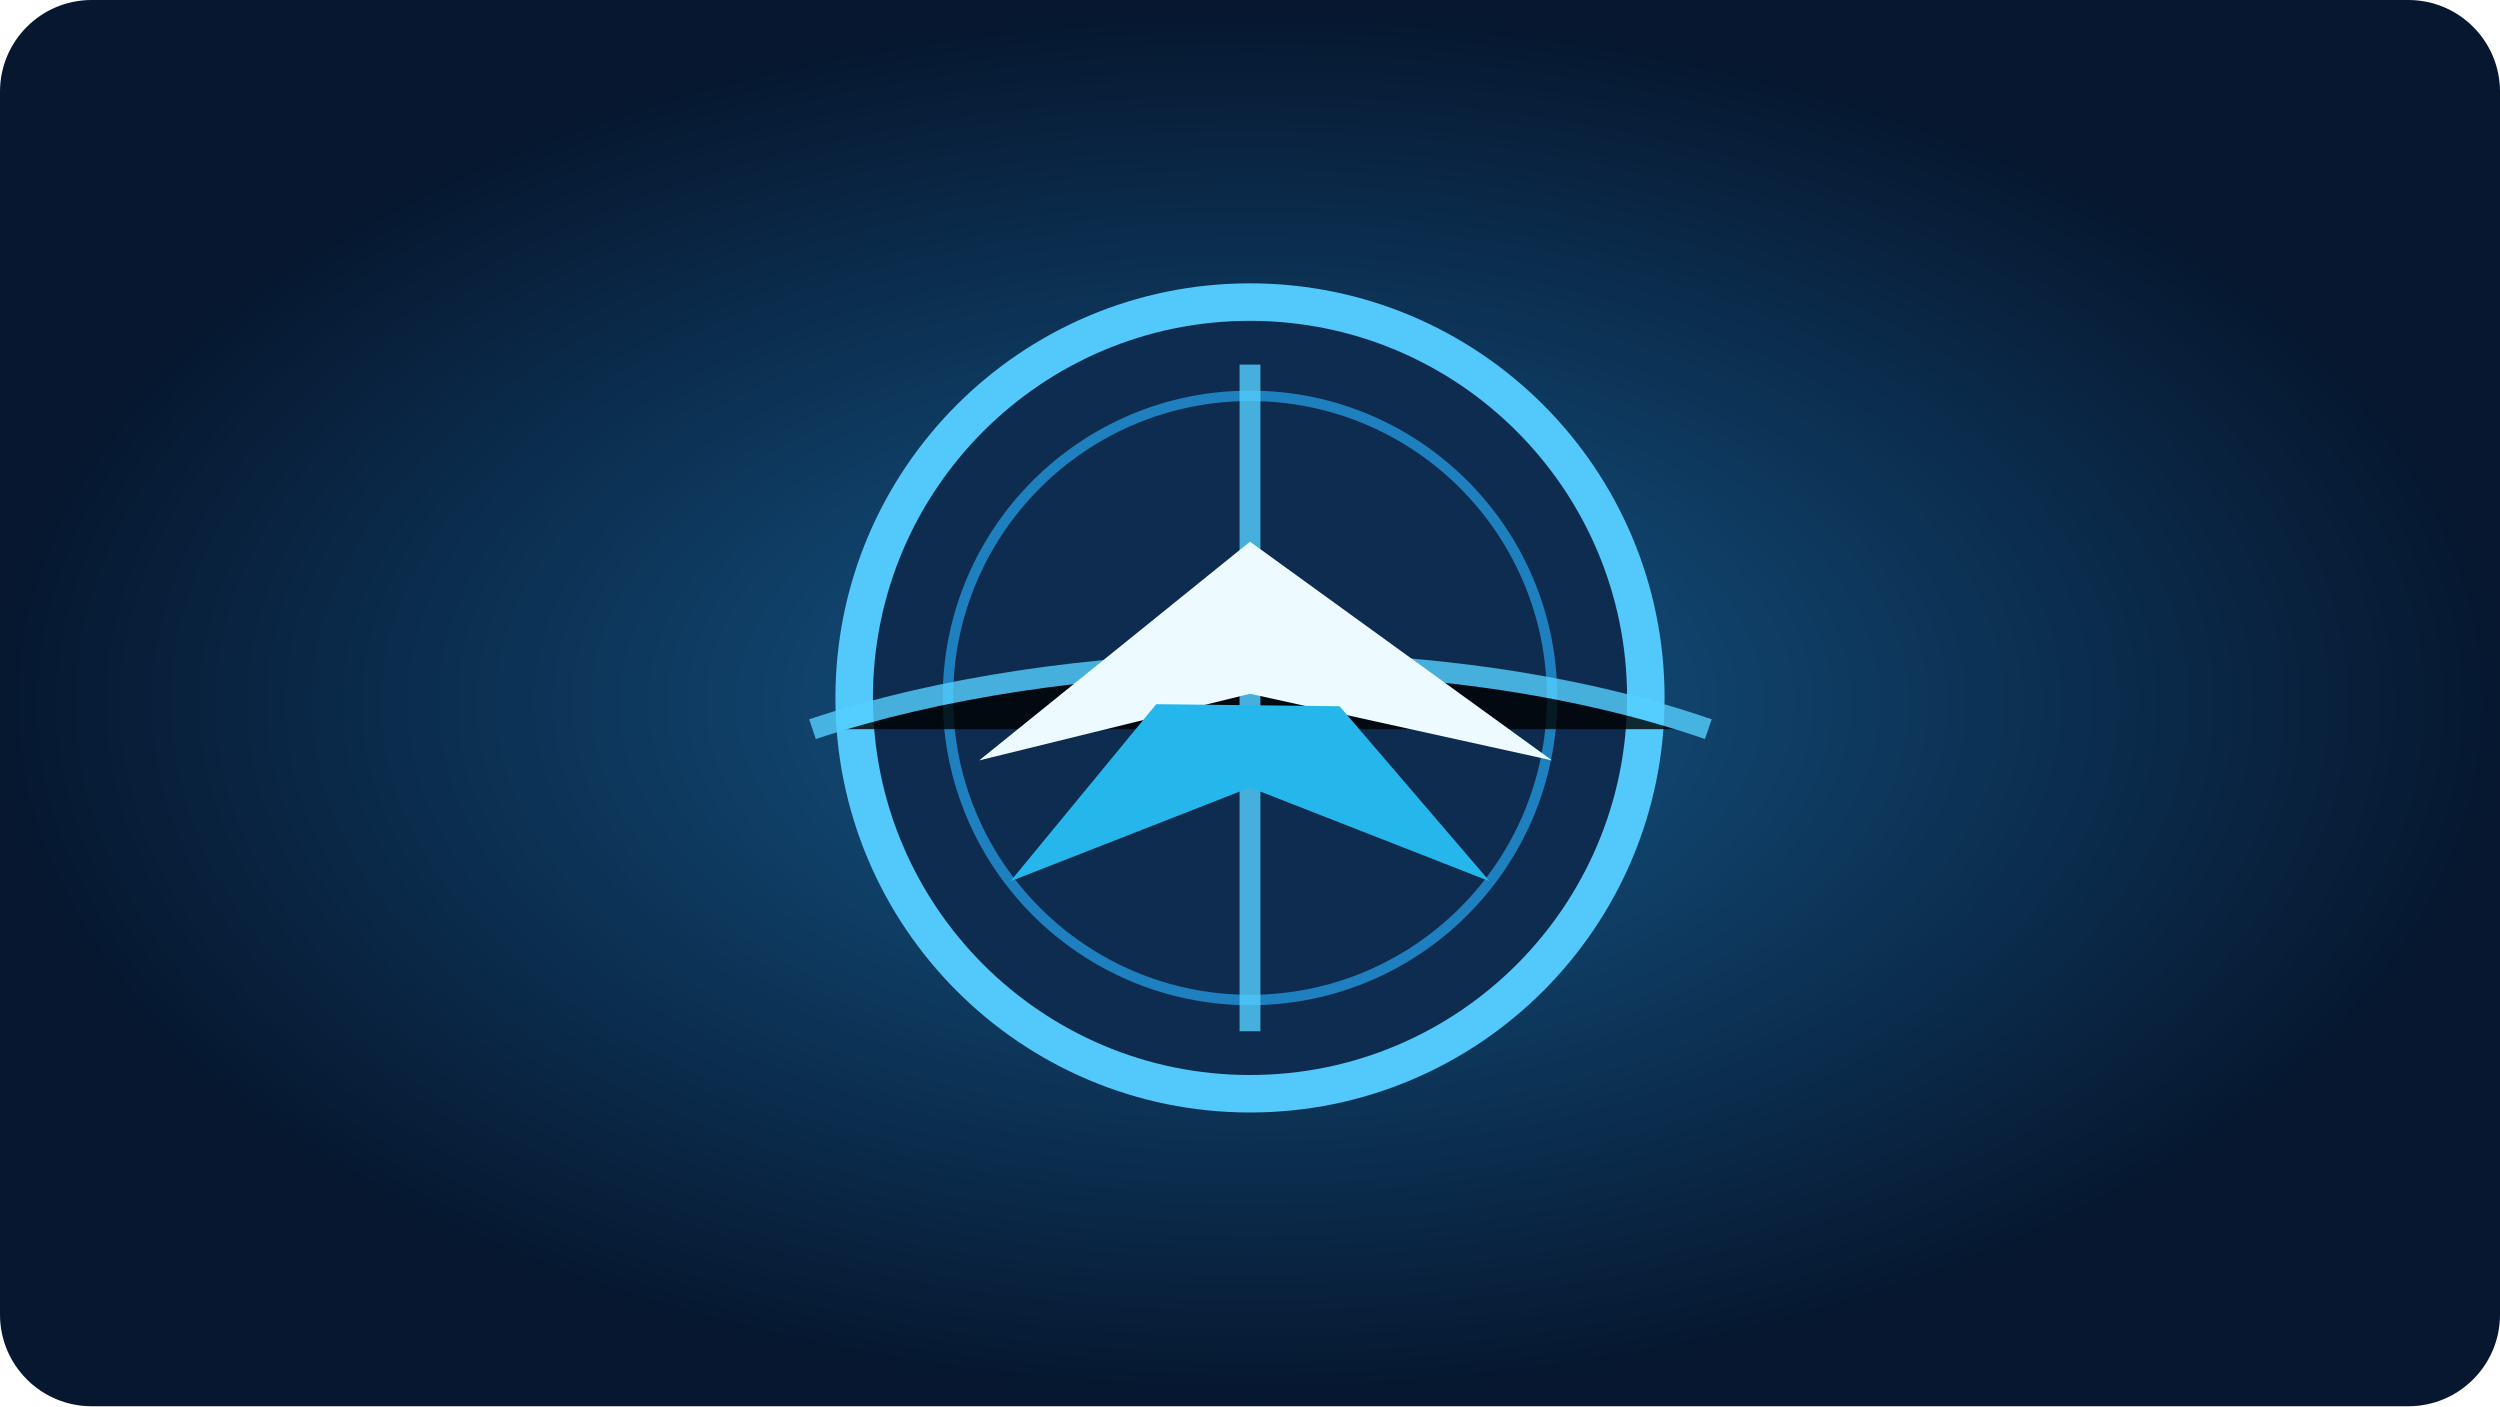
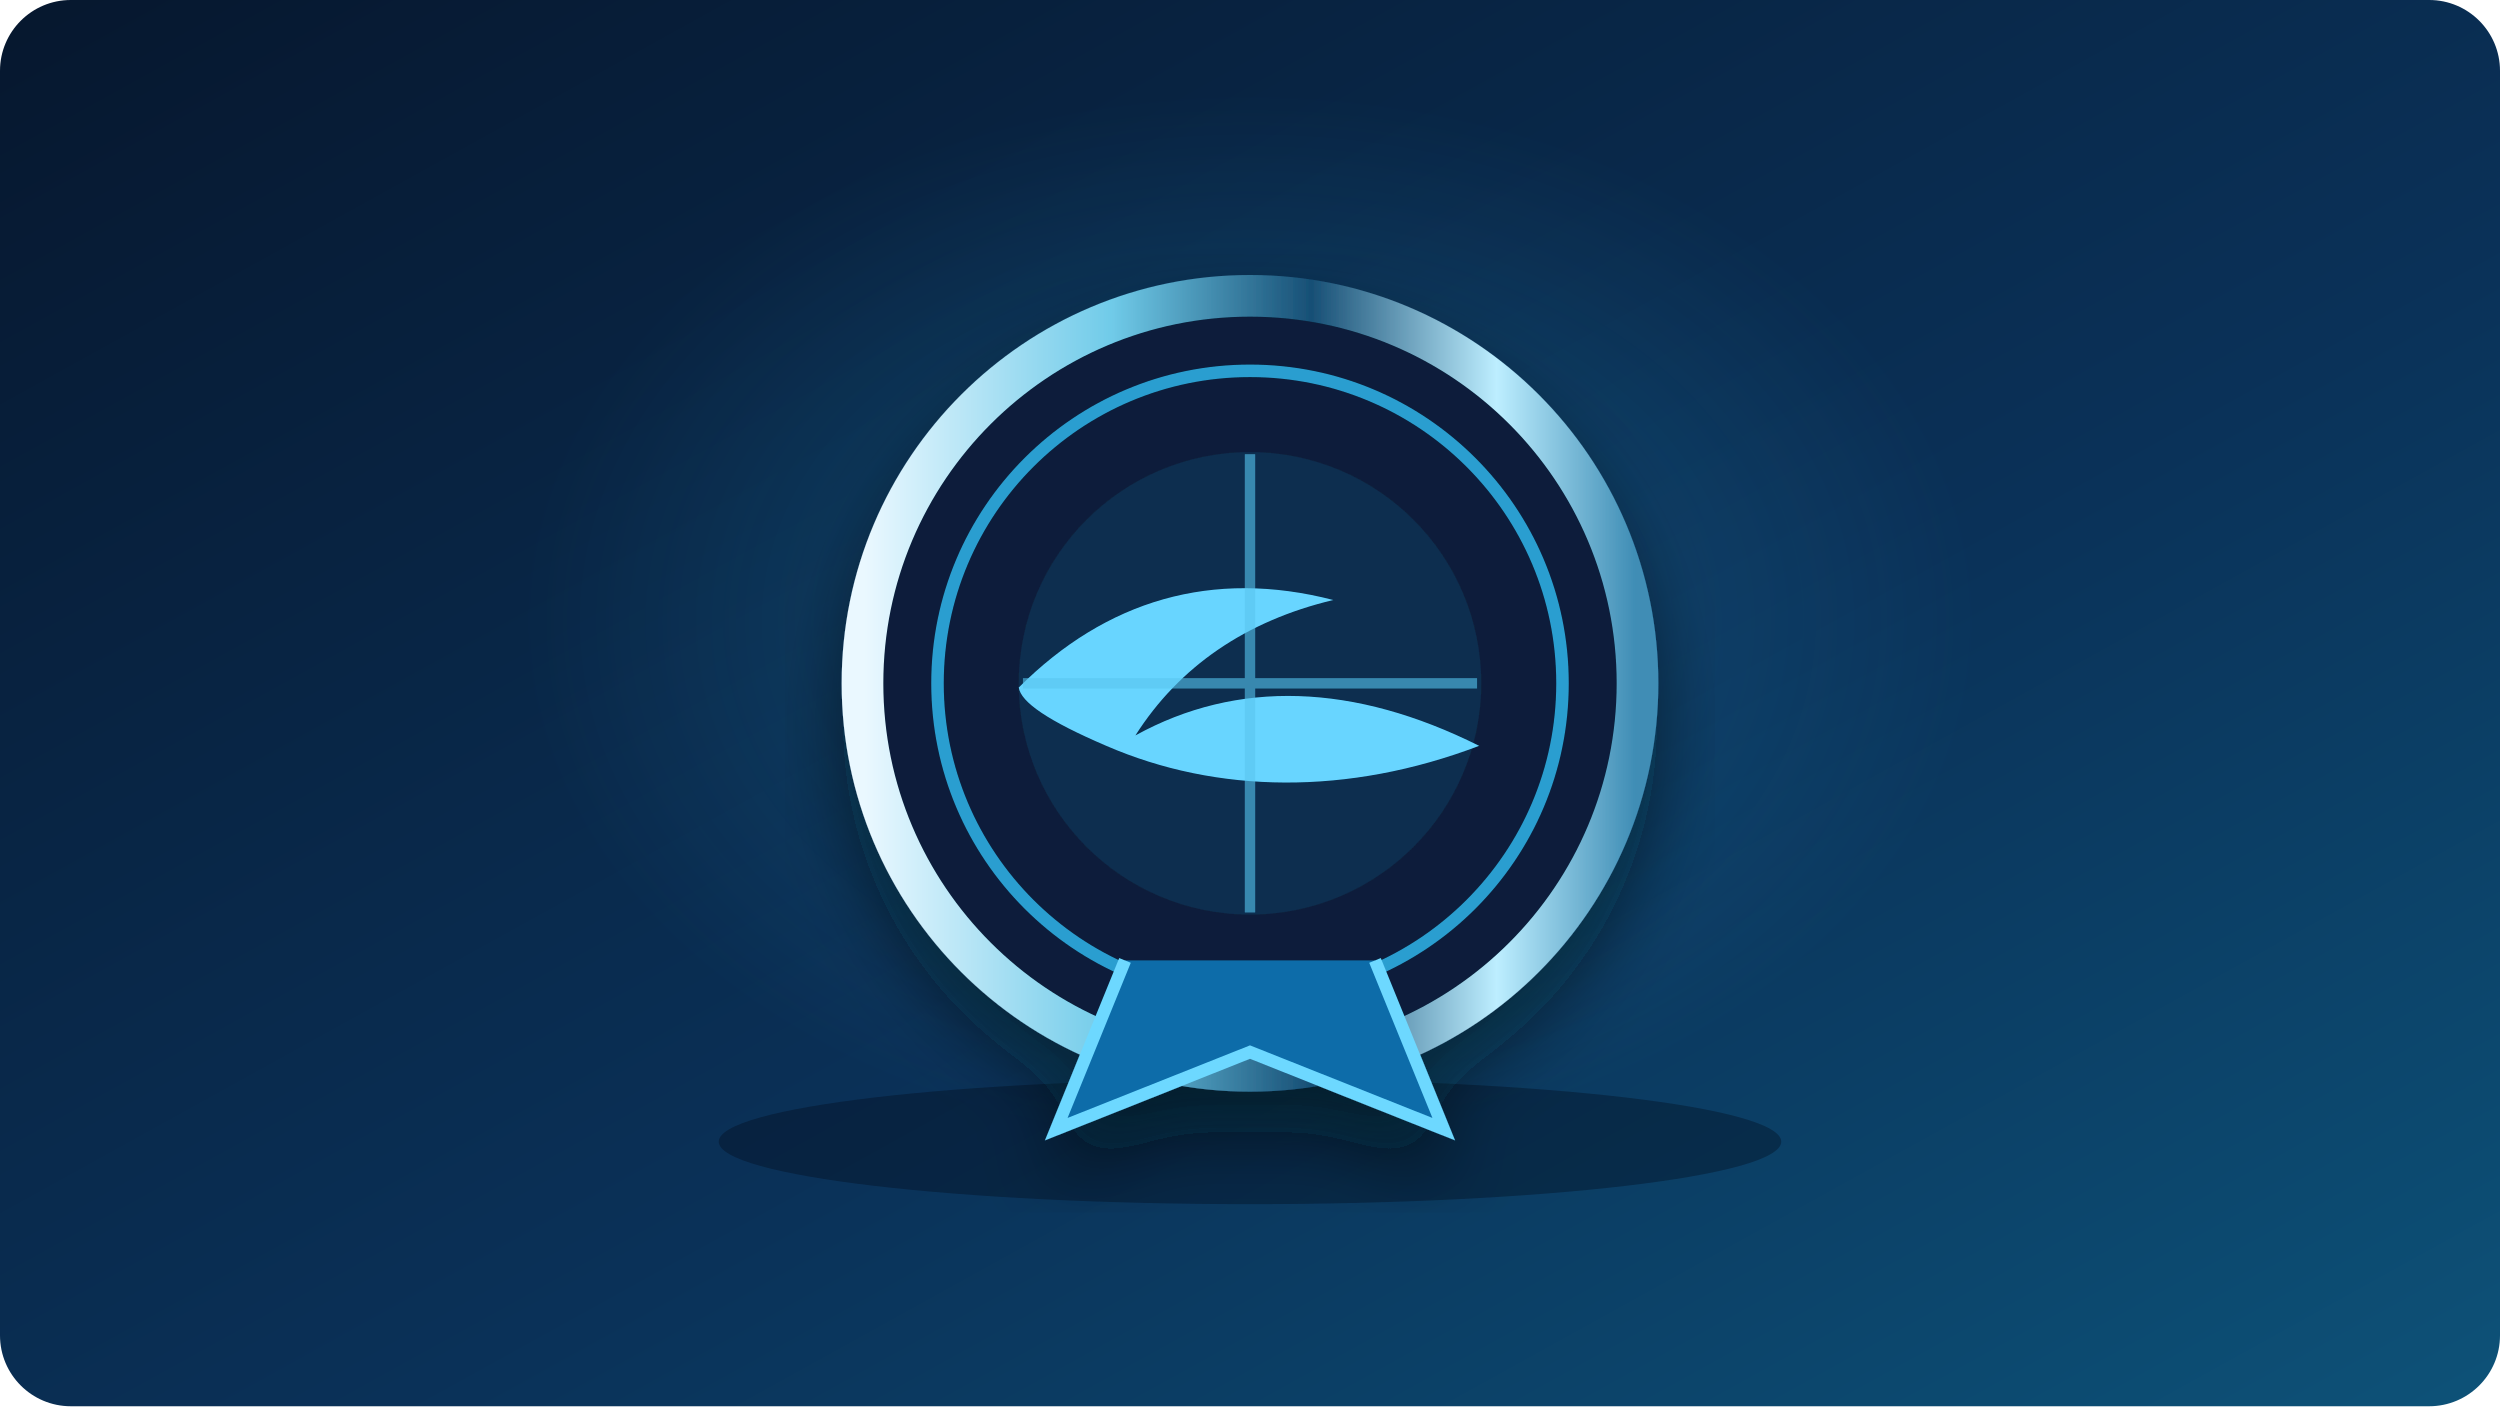
<svg xmlns="http://www.w3.org/2000/svg" width="1200" height="675">
  <defs>
-     <radialGradient id="g">
-       <stop stop-color="#15598b" />
-       <stop offset="1" stop-color="#06172f" />
+     <linearGradient id="bg" x2="1" y2="1">
+       <stop stop-color="#06172e" />
+       <stop offset=".58" stop-color="#0a3158" />
+       <stop offset="1" stop-color="#0d5278" />
+     </linearGradient>
+     <radialGradient id="halo">
+       <stop stop-color="#39c8ff" stop-opacity=".22" />
+       <stop offset="1" stop-color="#39c8ff" stop-opacity="0" />
    </radialGradient>
+     <linearGradient id="metal" x2="1">
+       <stop stop-color="#eaf8ff" />
+       <stop offset=".32" stop-color="#70cbe9" />
+       <stop offset=".58" stop-color="#174f75" />
+       <stop offset=".82" stop-color="#bdeeff" />
+       <stop offset="1" stop-color="#3f8db5" />
+     </linearGradient>
+     <filter id="s">
+       <feDropShadow dx="0" dy="20" stdDeviation="18" flood-color="#000812" flood-opacity=".52" />
+     </filter>
  </defs>
-   <rect width="1200" height="675" rx="44" fill="url(#g)" />
-   <circle cx="600" cy="335" r="190" fill="#0d2c50" stroke="#52c9fa" stroke-width="18" />
-   <circle cx="600" cy="335" r="145" fill="none" stroke="#1f80bf" stroke-width="5" />
-   <path d="M390 350c120-40 300-45 430 0M600 175v320" stroke="#55d0ff" stroke-width="10" opacity=".8" />
-   <path d="M470 365l130-105 145 105-145-32z" fill="#edfaff" />
-   <path d="M555 338l-70 85 115-45 115 45-72-84" fill="#25b6ec" />
+   <rect width="1200" height="675" rx="34" fill="url(#bg)" />
+   <ellipse cx="600" cy="298" rx="350" ry="255" fill="url(#halo)" />
+   <ellipse cx="600" cy="548" rx="255" ry="30" fill="#000817" opacity=".35" />
+   <g filter="url(#s)">
+     <circle cx="600" cy="328" r="186" fill="#071f3a" stroke="url(#metal)" stroke-width="20" />
+     <circle cx="600" cy="328" r="150" fill="none" stroke="#2c9ed0" stroke-width="6" />
+     <circle cx="600" cy="328" r="111" fill="#092d4f" />
+     <path d="M489 330 C531 288 582 273 640 288 C598 298 566 320 545 353 C594 326 650 328 710 358 C647 382 584 381 531 358 C503 346 490 337 489 330 Z" fill="#68d5ff" />
+     <path d="M600 218 V438 M491 328 H709" stroke="#57c5ef" stroke-width="5" opacity=".6" />
+     <path d="M540 461 L507 542 L600 505 L693 542 L660 461" fill="#0b6ca9" stroke="#6dd8ff" stroke-width="6" />
+   </g>
</svg>
